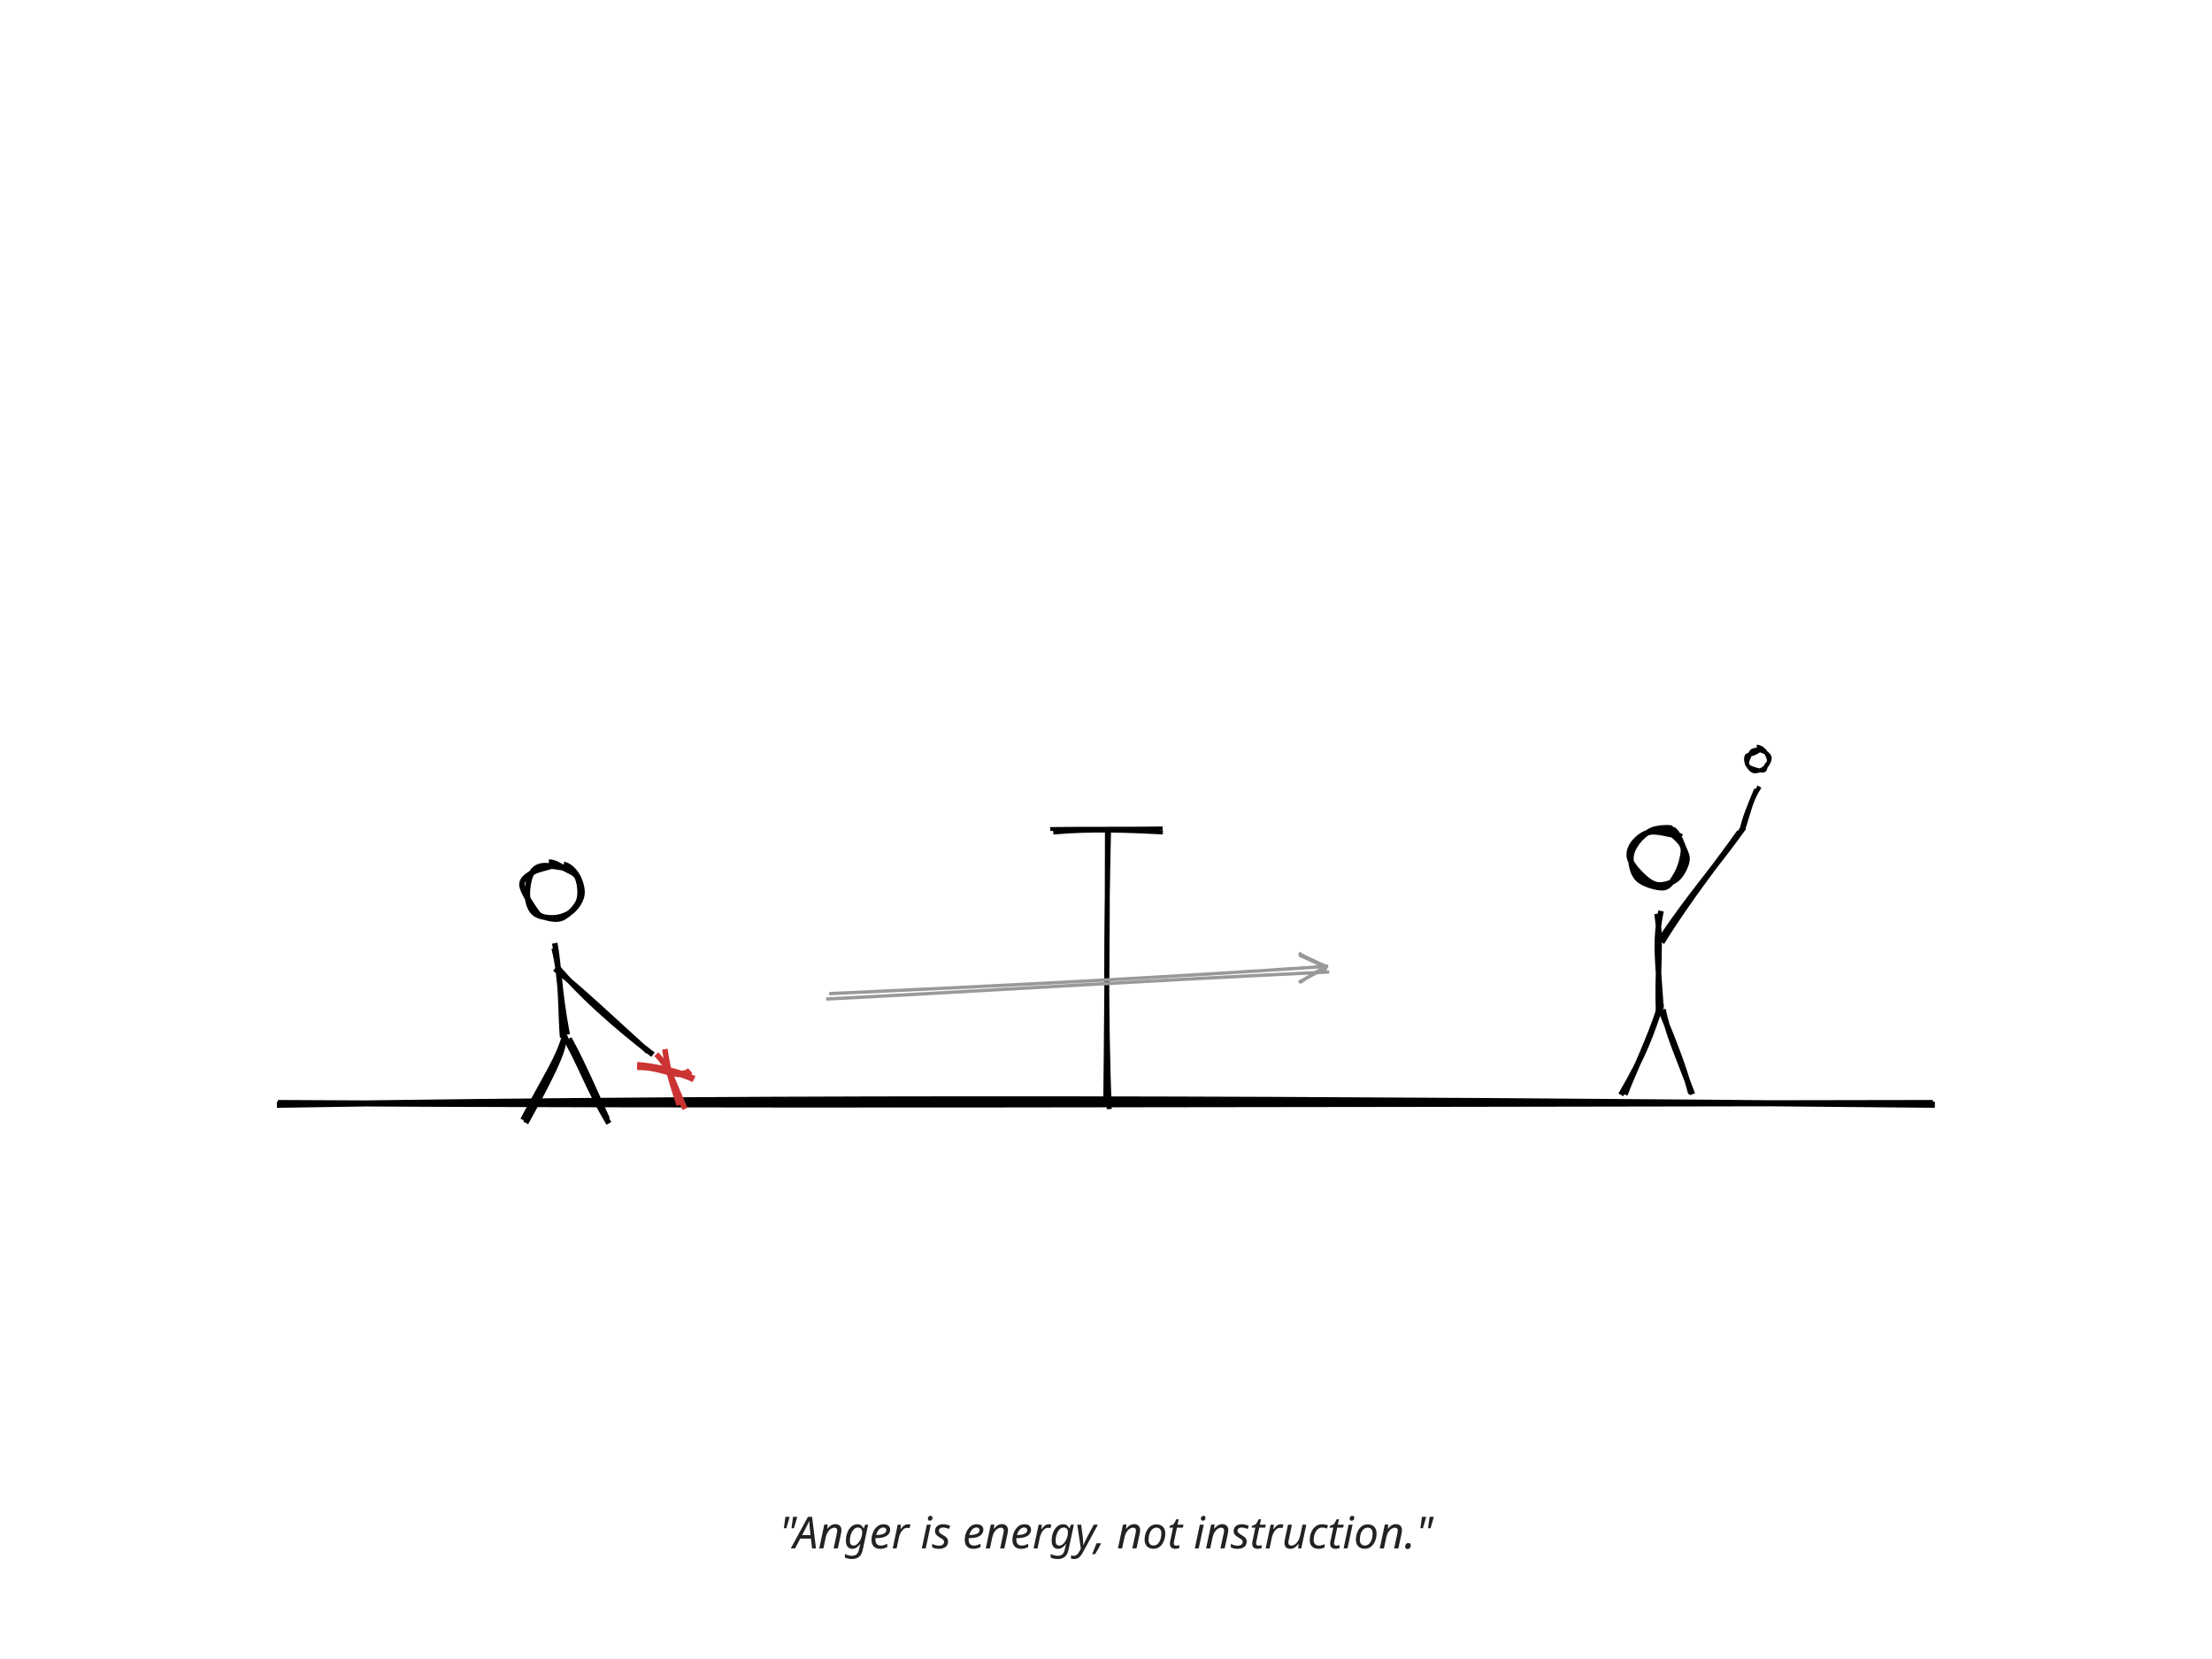
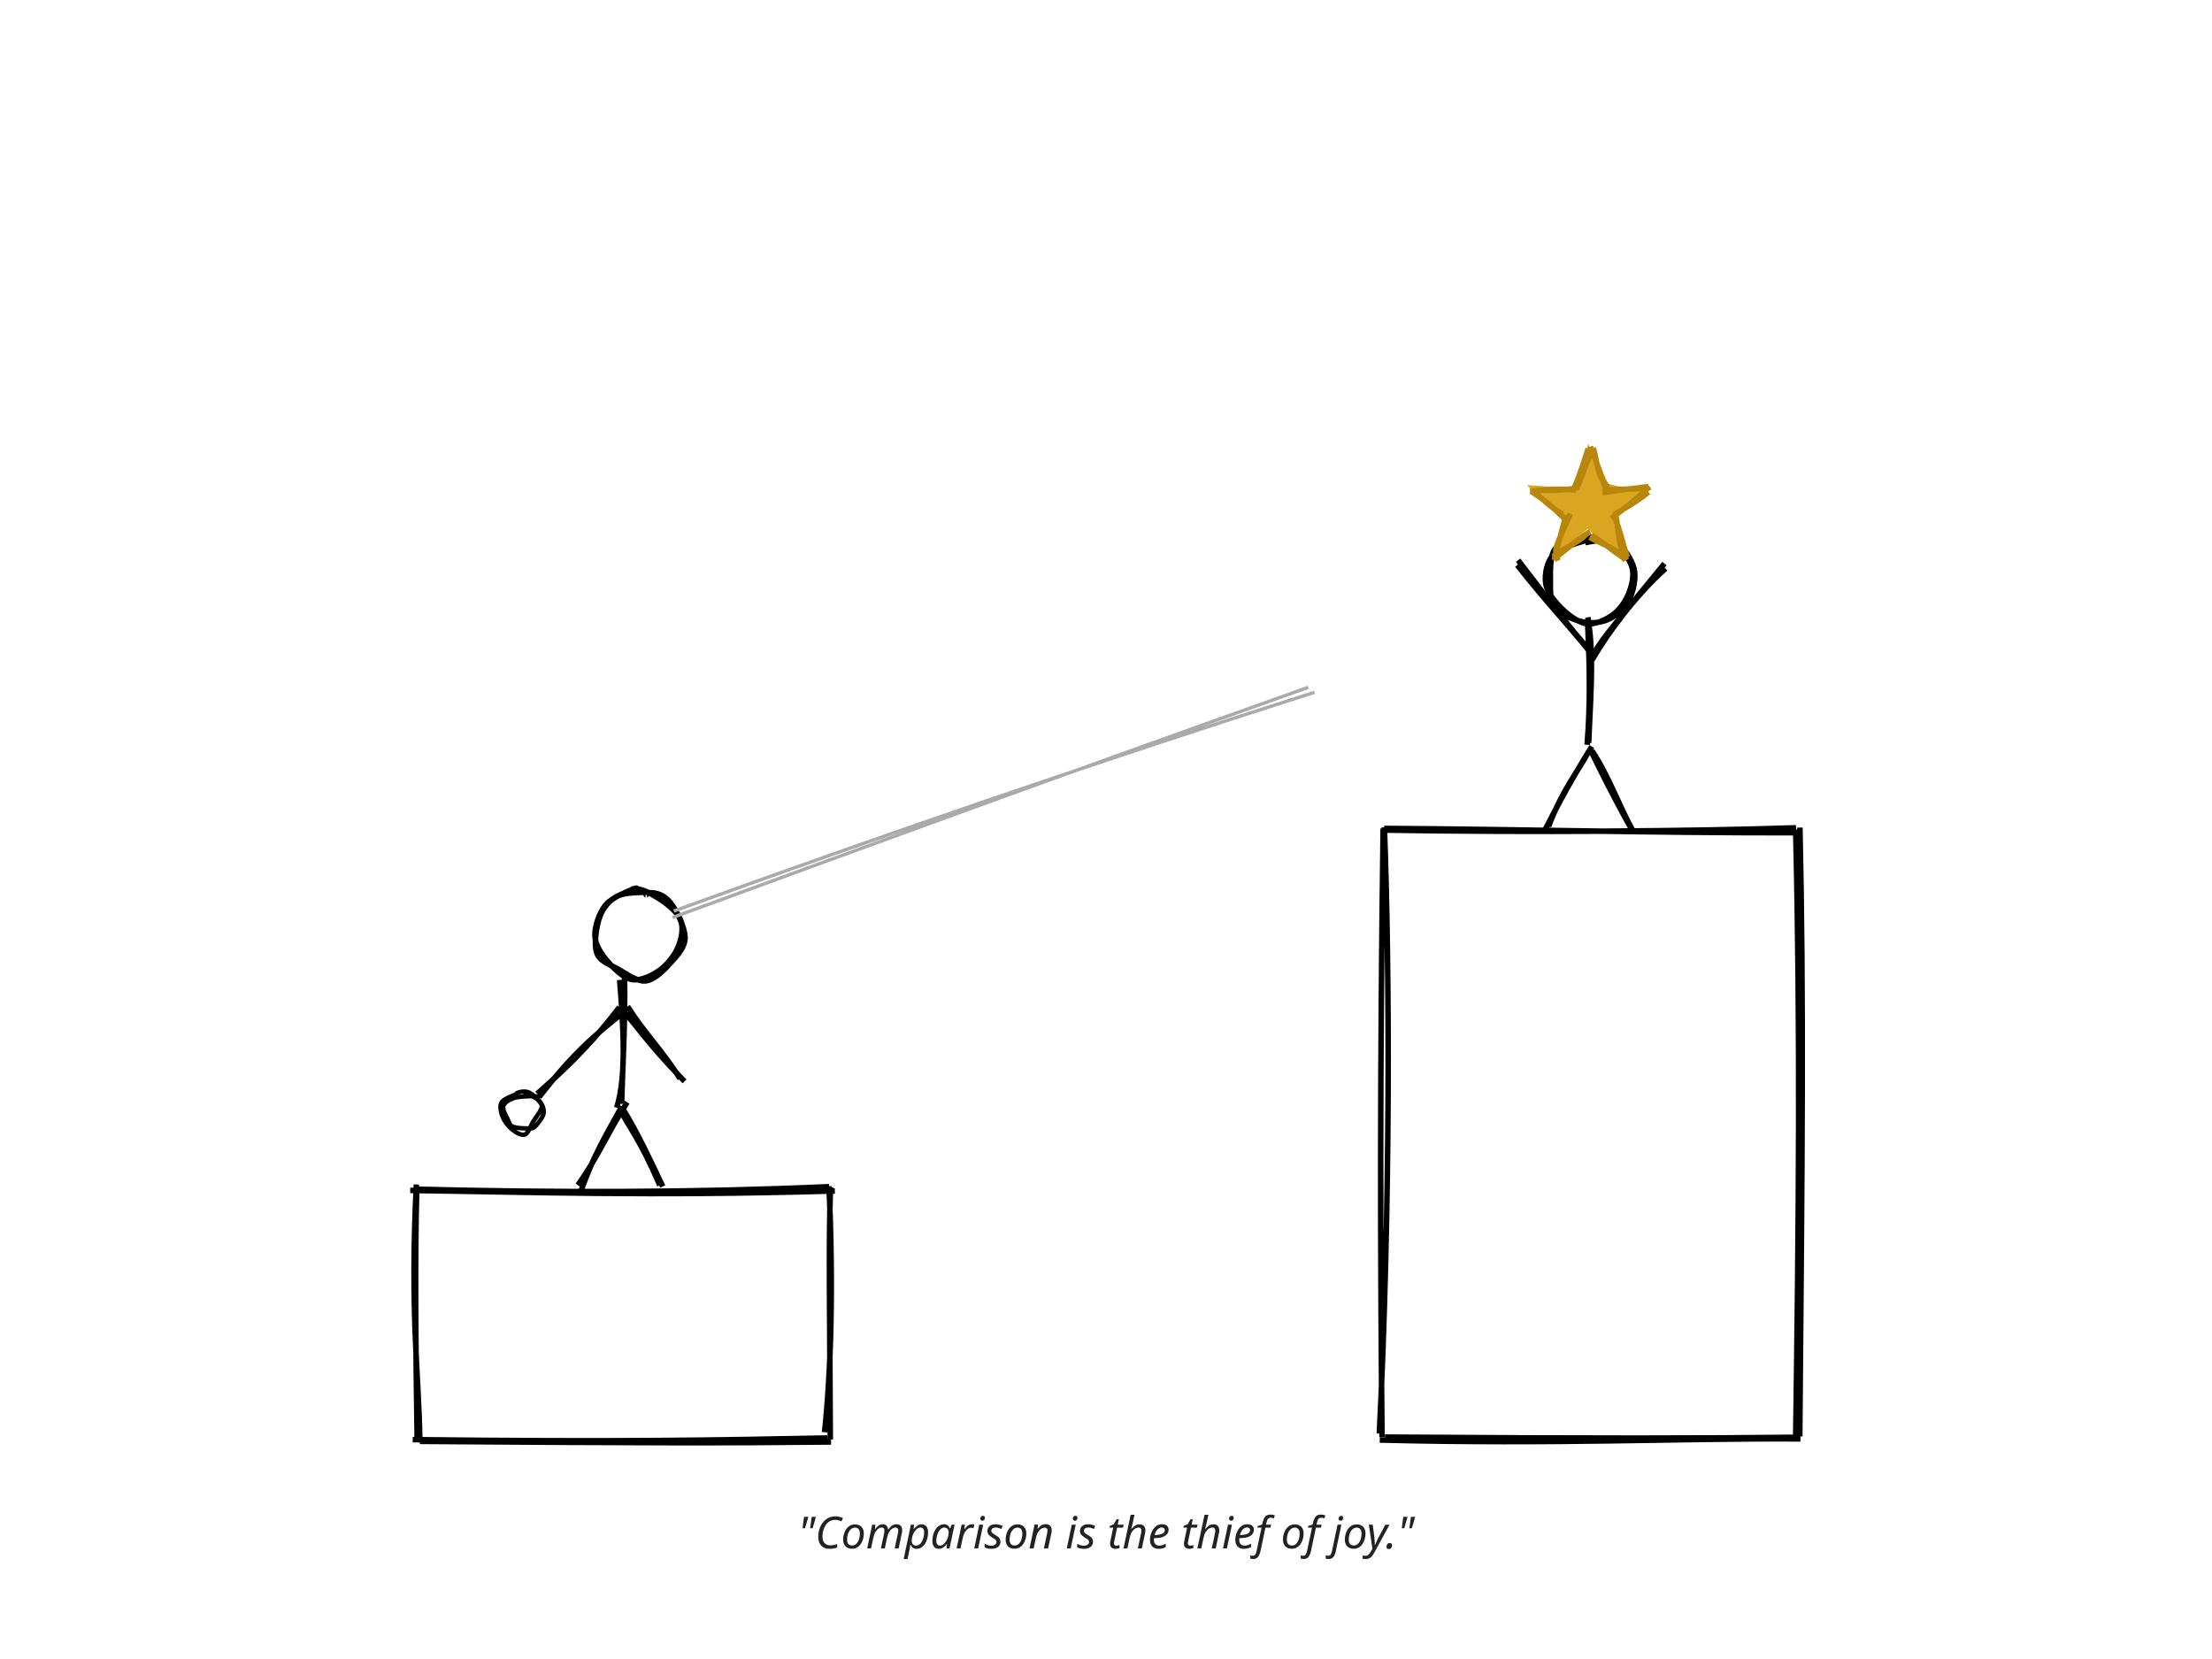
<svg xmlns="http://www.w3.org/2000/svg" width="800" height="600" viewBox="0 0 800 600">
  <rect width="800" height="600" fill="#FFFFFF" />
  <g>
-     <path d="M100.484 398.919 C256.602 399.851, 412.219 399.374, 699.062 398.918 M100.147 399.559 C289.598 396.464, 478.973 397.457, 699.763 399.547" stroke="#000000" stroke-width="2.2" fill="none" />
+     <path d="M148.365 430.546 C191.715 431.098, 233.518 432.694, 301.936 430.722 M149.59 430.065 C200.84 431.376, 251.131 431.343, 299.844 429.184 M299.813 428.996 C301.44 464.733, 300.561 496.034, 298.215 518.003 M300.345 429.423 C299.654 451.431, 300.106 472.642, 300.29 520.617 M300.571 521.502 C264.625 521.9, 230.269 521.878, 151.844 521.29 M299.228 520.05 C261.339 520.822, 223.503 521.56, 149.263 520.658 M151.814 520.088 C151.481 497.584, 148.256 475.09, 150.589 428.382 M150.873 520.596 C150.371 487.586, 149.998 455.561, 150.738 429.543" stroke="#000000" stroke-width="2" fill="none" />
  </g>
  <g>
-     <path d="M401.163 401.122 C399.947 368.283, 400.07 336.987, 400.901 301.147 M399.907 399.472 C400.179 373.175, 400.476 345.741, 400.523 299.475" stroke="#000000" stroke-width="1.8" fill="none" />
+     <path d="M500.586 299.614 C549.682 299.903, 596.678 301.231, 649.209 301.176 M499.676 300.203 C554.852 301.109, 612.196 300.624, 649.553 299.384 M650.965 299.3 C652.356 360.437, 651.82 417.479, 650.908 519.505 M649.422 300.018 C651.144 371.336, 650.561 441.109, 649.424 520.499 M651.163 520.387 C605.796 520.13, 563.33 522.416, 499.011 520.801 M650.399 519.805 C615.061 520.169, 580.508 520.267, 500.896 519.748 M498.857 518.472 C502.982 435.235, 502.542 349.697, 500.736 300.739 M499.829 519.727 C499.197 453.911, 499.017 389.055, 500.23 299.631" stroke="#000000" stroke-width="2" fill="none" />
  </g>
  <g>
-     <path d="M380.931 301.103 C394.071 299.941, 408.057 300.41, 420.567 301.089 M379.828 299.822 C393.391 299.638, 406.655 299.809, 420.476 299.61" stroke="#000000" stroke-width="1.4" fill="none" />
+     <path d="M219.244 327.062 C219.244 327.062, 219.244 327.062, 219.244 327.062 M219.244 327.062 C219.244 327.062, 219.244 327.062, 219.244 327.062 M219.195 340.509 C221.478 337.013, 227.971 328.162, 229.851 325.005 M218.037 339.712 C223.387 334.751, 228.499 328.627, 231.23 324.928 M221.719 349.332 C227.643 345.441, 229.136 339.282, 242.045 328.404 M220.903 349.77 C226.111 342.116, 232.591 337.392, 240.478 326.029 M226.127 352.65 C235.088 346.574, 240.576 338.912, 248.367 332.322 M228.099 354.262 C231.619 348.221, 236.822 342.227, 246.792 332.219" stroke="none" stroke-width="1" fill="none" />
+     <path d="M228.377 321.612 C231.315 320.808, 235.142 322.991, 238.103 324.842 C241.063 326.693, 244.964 329.738, 246.139 332.716 C247.314 335.694, 246.458 339.649, 245.153 342.709 C243.848 345.769, 241.086 349.152, 238.311 351.076 C235.535 352.999, 231.616 354.839, 228.501 354.249 C225.387 353.66, 221.85 350.195, 219.626 347.539 C217.402 344.883, 215.24 341.709, 215.159 338.316 C215.078 334.923, 216.772 329.997, 219.14 327.181 C221.508 324.364, 227.597 322.197, 229.367 321.418 C231.138 320.639, 229.883 322.088, 229.763 322.508 M234.337 322.855 C237.394 322.706, 240.097 323.634, 242.332 326.305 C244.568 328.976, 247.659 335.288, 247.75 338.879 C247.842 342.47, 245.222 345.209, 242.88 347.851 C240.538 350.493, 236.903 354.283, 233.697 354.73 C230.491 355.177, 226.621 352.218, 223.644 350.535 C220.667 348.853, 216.958 347.796, 215.836 344.635 C214.713 341.475, 215.674 334.99, 216.907 331.572 C218.139 328.153, 220.461 325.598, 223.232 324.123 C226.004 322.648, 231.826 322.774, 233.536 322.721 C235.245 322.669, 233.411 323.791, 233.488 323.808" stroke="#000000" stroke-width="2" fill="none" />
  </g>
  <g>
-     <path d="M191.877 316.523 C191.877 316.523, 191.877 316.523, 191.877 316.523 M191.877 316.523 C191.877 316.523, 191.877 316.523, 191.877 316.523 M192.71 328.553 C197.026 323.501, 198.901 319.131, 203.429 313.703 M191.911 327.87 C197.559 322.9, 200.96 316.745, 204.86 313.704 M200.177 330.834 C203.482 328.838, 205.796 322.184, 209.846 319.651 M199.127 331.815 C202.152 330.041, 204.783 327.322, 209.7 320.933" stroke="none" stroke-width="1" fill="none" />
-     <path d="M203.854 312.6 C205.923 313.09, 207.613 314.791, 208.71 316.621 C209.807 318.451, 210.751 321.429, 210.436 323.58 C210.12 325.731, 208.479 328.135, 206.816 329.528 C205.152 330.92, 202.688 331.795, 200.453 331.934 C198.217 332.072, 195.014 331.613, 193.401 330.358 C191.788 329.103, 191.018 326.722, 190.776 324.402 C190.534 322.082, 191.089 318.312, 191.951 316.438 C192.812 314.564, 193.841 313.566, 195.945 313.156 C198.049 312.747, 202.76 313.779, 204.574 313.981 C206.388 314.184, 206.903 314.196, 206.829 314.371 M198.522 311.803 C200.561 311.706, 202.805 313.338, 204.536 314.298 C206.267 315.258, 208.113 315.641, 208.909 317.562 C209.706 319.484, 210.235 323.428, 209.315 325.827 C208.394 328.227, 205.465 330.986, 203.385 331.959 C201.305 332.933, 198.467 332.13, 196.834 331.669 C195.201 331.208, 194.929 331.111, 193.588 329.193 C192.248 327.276, 188.97 322.428, 188.789 320.162 C188.607 317.896, 190.759 316.738, 192.501 315.598 C194.244 314.458, 198.016 313.764, 199.245 313.324 C200.473 312.883, 199.858 313.19, 199.871 312.955" stroke="#000000" stroke-width="2" fill="none" />
+     <path d="M224.106 354.406 C225.483 371.797, 226.606 389.154, 223.035 400.622 M225.886 353.591 C226.157 370.82, 225.095 387.296, 224.815 399.204" stroke="#000000" stroke-width="2" fill="none" />
  </g>
  <g>
-     <path d="M200.421 342.946 C203.464 355.23, 202.638 366.414, 203.497 375.24 M200.637 341.119 C202.164 349.225, 202.164 358.758, 205.15 374.206" stroke="#000000" stroke-width="2" fill="none" />
+     <path d="M226.823 398.641 C219.146 410.726, 216.513 417.995, 208.991 428.649 M224.887 400.157 C219.578 409.809, 214.281 418.6, 210.282 430.369" stroke="#000000" stroke-width="2" fill="none" />
  </g>
  <g>
-     <path d="M203.809 376.041 C203.894 380.157, 199.203 389.79, 190.121 406.115 M204.3 374.413 C201.92 382.973, 197.651 388.823, 189.121 405.051" stroke="#000000" stroke-width="2" fill="none" />
+     <path d="M224.69 401.941 C226.706 406.49, 231.536 411.931, 238.608 428.697 M225.093 400.738 C230.806 410.13, 235.131 419.433, 239.692 429.128" stroke="#000000" stroke-width="2" fill="none" />
  </g>
  <g>
-     <path d="M203.244 373.388 C209.554 383.594, 212.683 393.783, 220.224 406.281 M205.808 375.618 C211.528 386.033, 216.774 398.736, 219.616 404.68" stroke="#000000" stroke-width="2" fill="none" />
+     <path d="M225.996 365.818 C215.086 374.238, 207.271 380.962, 194.993 396.747 M224.035 364.263 C215.922 374.866, 207.637 383.93, 194.25 395.577" stroke="#000000" stroke-width="2" fill="none" />
  </g>
  <g>
-     <path d="M201.499 349.8 C209.465 359.066, 221.7 370.464, 236.16 381.435 M200.678 350.321 C211.769 359.299, 221.861 369.055, 234.347 380.291" stroke="#000000" stroke-width="2" fill="none" />
+     <path d="M181.705 400.432 C181.705 400.432, 181.705 400.432, 181.705 400.432 M181.705 400.432 C181.705 400.432, 181.705 400.432, 181.705 400.432 M184.321 405.657 C185.606 404.691, 188.914 401.951, 193.615 397.452 M184.877 405.438 C186.057 404.061, 188.254 401.751, 192.53 396.496 M190.397 407.637 C193.802 406.162, 195.478 403.612, 196.69 401.187 M191.106 408.495 C192.102 407.089, 193.331 405.552, 196.685 401.132" stroke="none" stroke-width="0.8" fill="none" />
+     <path d="M189.284 395.536 C190.823 395.768, 193.55 396.708, 194.774 397.87 C195.999 399.032, 196.804 400.961, 196.633 402.508 C196.461 404.056, 194.599 406.223, 193.744 407.153 C192.888 408.084, 192.866 408.035, 191.5 408.093 C190.134 408.151, 186.868 408.061, 185.55 407.503 C184.232 406.944, 184.178 405.98, 183.59 404.741 C183.002 403.503, 181.652 401.336, 182.02 400.069 C182.389 398.803, 184.003 397.752, 185.802 397.143 C187.601 396.535, 191.367 396.435, 192.816 396.418 C194.264 396.401, 194.621 396.967, 194.491 397.043 M186.477 395.527 C187.817 394.881, 189.645 394.473, 191.161 395.052 C192.678 395.632, 194.851 397.933, 195.575 399.006 C196.3 400.08, 195.948 400.416, 195.505 401.496 C195.063 402.576, 193.854 404.022, 192.919 405.487 C191.983 406.953, 191.15 409.77, 189.891 410.289 C188.633 410.808, 186.711 409.647, 185.369 408.602 C184.026 407.557, 182.496 405.668, 181.836 404.018 C181.175 402.369, 180.569 400.094, 181.405 398.704 C182.241 397.313, 186.194 396.009, 186.852 395.677 C187.509 395.345, 185.697 396.806, 185.349 396.713" stroke="#000000" stroke-width="1.6" fill="none" />
  </g>
  <g>
-     <path d="M230.433 385.816 C239.552 385.53, 245.717 390.657, 249.645 387.259 M230.435 385.264 C237.372 385.809, 245.463 387.668, 251.011 390.262" stroke="#CC3333" stroke-width="2.4" fill="none" />
+     <path d="M226.958 363.993 C232.972 373.539, 239.518 379.876, 245.928 390.081 M225.433 365.858 C229.513 369.669, 232.867 375.937, 247.57 391.103" stroke="#000000" stroke-width="2" fill="none" />
  </g>
  <g>
-     <path d="M237.359 381.256 C242.551 386.664, 243.277 391.404, 247.751 401.038 M240.446 379.447 C241.39 384.885, 241.442 387.13, 245.639 399.663" stroke="#CC3333" stroke-width="2" fill="none" />
+     <path d="M243.216 331.831 C312.107 306.581, 375.476 283.274, 473.158 248.587 M243.696 329.491 C320.94 301.469, 398.305 274.961, 475.362 250.398" stroke="#aaa" stroke-width="1.2" fill="none" />
  </g>
  <g>
-     <path d="M591.128 304.508 C591.128 304.508, 591.128 304.508, 591.128 304.508 M591.128 304.508 C591.128 304.508, 591.128 304.508, 591.128 304.508 M594.014 316.593 C595.026 312.887, 597.95 306.739, 604.66 301.025 M593.417 315.415 C595.481 312.451, 598.164 307.619, 606.298 299.614 M599.719 320.371 C601.101 315.706, 602.976 313.065, 608.929 309.165 M599.638 319.283 C602.154 315.392, 605.694 311.93, 609.269 307.786" stroke="none" stroke-width="1" fill="none" />
-     <path d="M604.95 299.949 C606.863 300.775, 608.061 304.74, 608.904 306.697 C609.748 308.654, 610.434 309.816, 610.013 311.693 C609.591 313.571, 608.112 316.574, 606.376 317.962 C604.639 319.35, 601.677 320.254, 599.592 320.021 C597.508 319.789, 595.571 318.18, 593.869 316.567 C592.166 314.953, 589.872 312.308, 589.38 310.339 C588.887 308.371, 589.673 306.326, 590.913 304.756 C592.153 303.185, 594.341 301.359, 596.821 300.918 C599.301 300.477, 603.972 301.857, 605.791 302.109 C607.609 302.361, 607.67 302.208, 607.733 302.431 M601.894 299.981 C603.673 300.616, 607.063 303.508, 608.153 305.248 C609.242 306.988, 608.796 308.501, 608.433 310.419 C608.071 312.338, 607.119 314.99, 605.979 316.759 C604.839 318.529, 603.819 320.811, 601.592 321.037 C599.364 321.263, 594.575 319.821, 592.616 318.116 C590.656 316.41, 589.943 313.019, 589.836 310.806 C589.729 308.593, 590.717 306.596, 591.972 304.839 C593.226 303.081, 595.345 301.163, 597.365 300.261 C599.384 299.359, 603.225 299.257, 604.089 299.427 C604.953 299.597, 602.968 300.985, 602.551 301.279" stroke="#000000" stroke-width="2" fill="none" />
+     <path d="M562.378 200.015 C562.378 200.015, 562.378 200.015, 562.378 200.015 M562.378 200.015 C562.378 200.015, 562.378 200.015, 562.378 200.015 M560.423 214.45 C563.798 208.469, 569.995 207.754, 576.414 197.431 M561.665 212.901 C564.231 210.522, 568.222 206.267, 576.648 196.632 M564.545 221.638 C571.288 213.019, 582.109 201.533, 585.129 200.072 M566.25 220.594 C572.334 212.344, 579.579 204.914, 585.901 199.308 M574.22 226.331 C578.487 219.044, 584.836 208.508, 591.002 203.33 M572.639 225.363 C578.149 216.531, 585.925 208.723, 590.1 204.33" stroke="none" stroke-width="1" fill="none" />
+     <path d="M570.355 195.463 C573.345 194.199, 578.85 193.719, 582.127 195.226 C585.405 196.734, 588.845 201.332, 590.022 204.506 C591.198 207.681, 590.29 211.309, 589.185 214.271 C588.081 217.232, 585.956 220.393, 583.395 222.276 C580.833 224.158, 576.944 225.965, 573.818 225.566 C570.692 225.166, 567.104 222.329, 564.638 219.879 C562.171 217.429, 559.433 214.131, 559.017 210.866 C558.6 207.601, 559.399 202.944, 562.14 200.288 C564.882 197.633, 572.543 195.811, 575.467 194.933 C578.392 194.056, 579.778 194.754, 579.689 195.023 M573.32 196.242 C576.563 195.639, 581.289 194.659, 584.232 196.228 C587.175 197.798, 590.139 202.229, 590.977 205.66 C591.814 209.092, 590.709 213.805, 589.257 216.816 C587.804 219.826, 584.993 222.363, 582.261 223.724 C579.53 225.084, 576.156 225.586, 572.866 224.976 C569.577 224.366, 564.548 222.525, 562.525 220.064 C560.501 217.604, 560.745 213.796, 560.723 210.213 C560.701 206.631, 560.487 201.163, 562.393 198.57 C564.299 195.977, 570.389 195.199, 572.159 194.656 C573.928 194.113, 572.931 195.127, 573.011 195.313" stroke="#000000" stroke-width="2" fill="none" />
  </g>
  <g>
-     <path d="M600.752 329.467 C598.298 340.722, 599.741 348.286, 600.726 364.984 M599.261 330.47 C600.936 340.481, 599.292 350.998, 599.828 365.89" stroke="#000000" stroke-width="2" fill="none" />
+     <path d="M574.29 223.249 C576.209 235.713, 575.7 245.046, 574.556 268.682 M574.168 224.575 C574.859 239.925, 575.274 252.939, 574.011 269.354" stroke="#000000" stroke-width="2" fill="none" />
  </g>
  <g>
-     <path d="M600.894 363.034 C597.221 373.721, 594.685 381.573, 586.189 395.958 M600.23 364.485 C596.259 376.671, 591.204 386.634, 587.663 395.864" stroke="#000000" stroke-width="2" fill="none" />
+     <path d="M574.578 271.756 C570.645 279.134, 565.173 285.415, 560.07 298.867 M575.7 269.986 C571.449 276.916, 567.204 283.66, 558.841 300.001" stroke="#000000" stroke-width="2" fill="none" />
  </g>
  <g>
-     <path d="M601.46 365.069 C603.263 374.261, 607.365 382.984, 612.087 395.76 M600.773 365.611 C604.787 375.399, 608.93 385.5, 611.536 395.465" stroke="#000000" stroke-width="2" fill="none" />
+     <path d="M575.772 271.564 C581.671 280.267, 585.784 292.033, 590.802 300.897 M574.916 270.586 C579.054 279.102, 583.079 287.364, 590.286 300.249" stroke="#000000" stroke-width="2" fill="none" />
  </g>
  <g>
-     <path d="M601.005 340.878 C610.953 324.632, 623.213 309.47, 629.101 300.94 M600.717 339.496 C610.797 324.253, 622.984 310.265, 630.661 299.218" stroke="#000000" stroke-width="2" fill="none" />
+     <path d="M574.871 235.062 C567.644 227.088, 562.315 219.869, 549.04 202.609 M575.26 236.061 C567.665 226.495, 558.623 216.997, 548.728 204.362" stroke="#000000" stroke-width="2" fill="none" />
  </g>
  <g>
-     <path d="M630.349 300.048 C632.579 293.288, 633.15 289.289, 636.356 284.499 M629.814 300.604 C630.952 295.683, 632.165 292.754, 635.18 285.498" stroke="#000000" stroke-width="1.6" fill="none" />
+     <path d="M575.797 238.668 C581.404 229.021, 591.285 215.563, 602.357 205.613 M575.832 237.243 C580.184 229.727, 585.973 223.576, 601.986 203.812" stroke="#000000" stroke-width="2" fill="none" />
  </g>
  <g>
-     <path d="M633.86 271.428 C633.86 271.428, 633.86 271.428, 633.86 271.428 M633.86 271.428 C633.86 271.428, 633.86 271.428, 633.86 271.428 M634.787 279.403 C636.465 277.348, 638.527 275.851, 639.488 273.873 M634.979 279.193 C636.4 277.625, 637.898 276.165, 639.518 273.89" stroke="none" stroke-width="0.7" fill="none" />
-     <path d="M635.942 271.31 C636.842 271.347, 638.124 271.861, 638.812 272.351 C639.5 272.842, 640.063 273.476, 640.069 274.252 C640.076 275.028, 639.444 276.282, 638.85 277.008 C638.256 277.734, 637.333 278.313, 636.504 278.608 C635.675 278.902, 634.642 279.175, 633.877 278.774 C633.112 278.372, 632.106 277.087, 631.913 276.199 C631.72 275.311, 632.408 274.224, 632.719 273.443 C633.031 272.663, 633.089 271.946, 633.783 271.517 C634.477 271.087, 636.355 271.025, 636.882 270.863 C637.408 270.701, 637.058 270.434, 636.945 270.545 M635.391 270.073 C636.149 269.968, 637.465 270.726, 638.19 271.544 C638.915 272.362, 639.654 274.091, 639.742 274.98 C639.831 275.869, 639.023 276.268, 638.722 276.877 C638.421 277.485, 638.556 278.397, 637.935 278.63 C637.314 278.863, 635.976 278.577, 634.994 278.275 C634.013 277.973, 632.597 277.62, 632.045 276.816 C631.492 276.013, 631.279 274.176, 631.679 273.453 C632.08 272.73, 633.694 272.825, 634.446 272.476 C635.198 272.127, 635.957 271.668, 636.193 271.358 C636.43 271.047, 635.799 270.583, 635.865 270.612" stroke="#000000" stroke-width="1.4" fill="none" />
+     <path d="M575.304 162.321 L581.704 174.96 L595.227 178.443 L584.356 186.432 L587.021 202.833 L574.248 191.274 L562.98 200.56 L564.982 188.127 L552.215 175.454 L568.467 176.554 L574.442 160.606" stroke="none" stroke-width="0" fill="#DAA520" fill-rule="evenodd" />
+     <path d="M576.238 161.984 C578.043 168.452, 577.515 171.916, 581.597 176.327 M575.141 161.54 C576.374 164.855, 577.712 167.439, 580.615 176.608 M579.574 178.222 C585.273 177.269, 588.686 176.86, 596.163 176 M579.637 177.269 C584.689 177.071, 589.319 176.696, 595.555 176.852 M596.626 175.998 C591.285 180.866, 587.683 183.825, 582.731 187.469 M596.203 177.972 C592.479 181.04, 587.102 184.242, 583.67 186.174 M584.097 185.312 C585.793 191.777, 584.685 196.615, 588.374 202.494 M583.953 187.169 C585.773 191.046, 586.803 196.609, 588.573 201.517 M587.82 202.753 C585.217 198.478, 580.363 197.218, 574.885 194.385 M587.723 202.198 C583.479 199.313, 579.539 195.987, 575.538 193.55 M573.648 193.234 C571.081 196.056, 568.586 196.47, 561.66 201.318 M575.122 192.24 C569.542 195.695, 565.16 200.019, 561.918 202.062 M563.541 202.766 C561.451 198.727, 563.176 197.033, 567.927 185.761 M562.125 202.525 C562.882 198.609, 564.012 195.442, 566.357 186.266 M565.147 185.916 C560.335 183.533, 556.368 178.606, 554.698 178.13 M565.934 187.495 C563.008 185.153, 561.34 182.605, 553.634 177.597 M554.207 177.937 C556.469 176.454, 560.89 178.261, 570.689 176.387 M553.371 177.671 C557.916 177.331, 561.903 176.532, 569.941 177.217 M570.079 176.803 C573.144 170.728, 573.423 166.235, 576.546 163.12 M569.452 176.133 C571.649 171.439, 573.616 164.388, 574.379 162.26 M575 162 C575 162, 575 162, 575 162 M575 162 C575 162, 575 162, 575 162" stroke="#B8860B" stroke-width="2" fill="none" />
  </g>
-   <g>
-     <path d="M298.779 361.318 C354.628 358.482, 407.926 354.958, 480.726 351.526 M299.874 359.371 C358.536 356.655, 418.582 353.759, 480.256 349.445" stroke="#999" stroke-width="1.2" fill="none" />
-   </g>
-   <g>
-     <path d="M469.859 345.381 C472.957 346.868, 475.221 347.821, 479.656 349.922 M469.713 344.755 C472.259 346.19, 474.048 347.061, 480.275 349.772" stroke="#999" stroke-width="1.2" fill="none" />
-   </g>
-   <g>
-     <path d="M470.232 355.289 C473.032 353.238, 476.96 350.992, 479.712 349.424 M469.713 355.286 C473.262 353.308, 476.169 351.674, 479.811 350.12" stroke="#999" stroke-width="1.2" fill="none" />
-   </g>
-   <text x="400" y="560" text-anchor="middle" font-family="sans-serif" font-size="16" fill="#222" font-style="italic">"Anger is energy, not instruction."</text>
+   <text x="400" y="560" text-anchor="middle" font-family="sans-serif" font-size="16" fill="#222" font-style="italic">"Comparison is the thief of joy."</text>
</svg>
